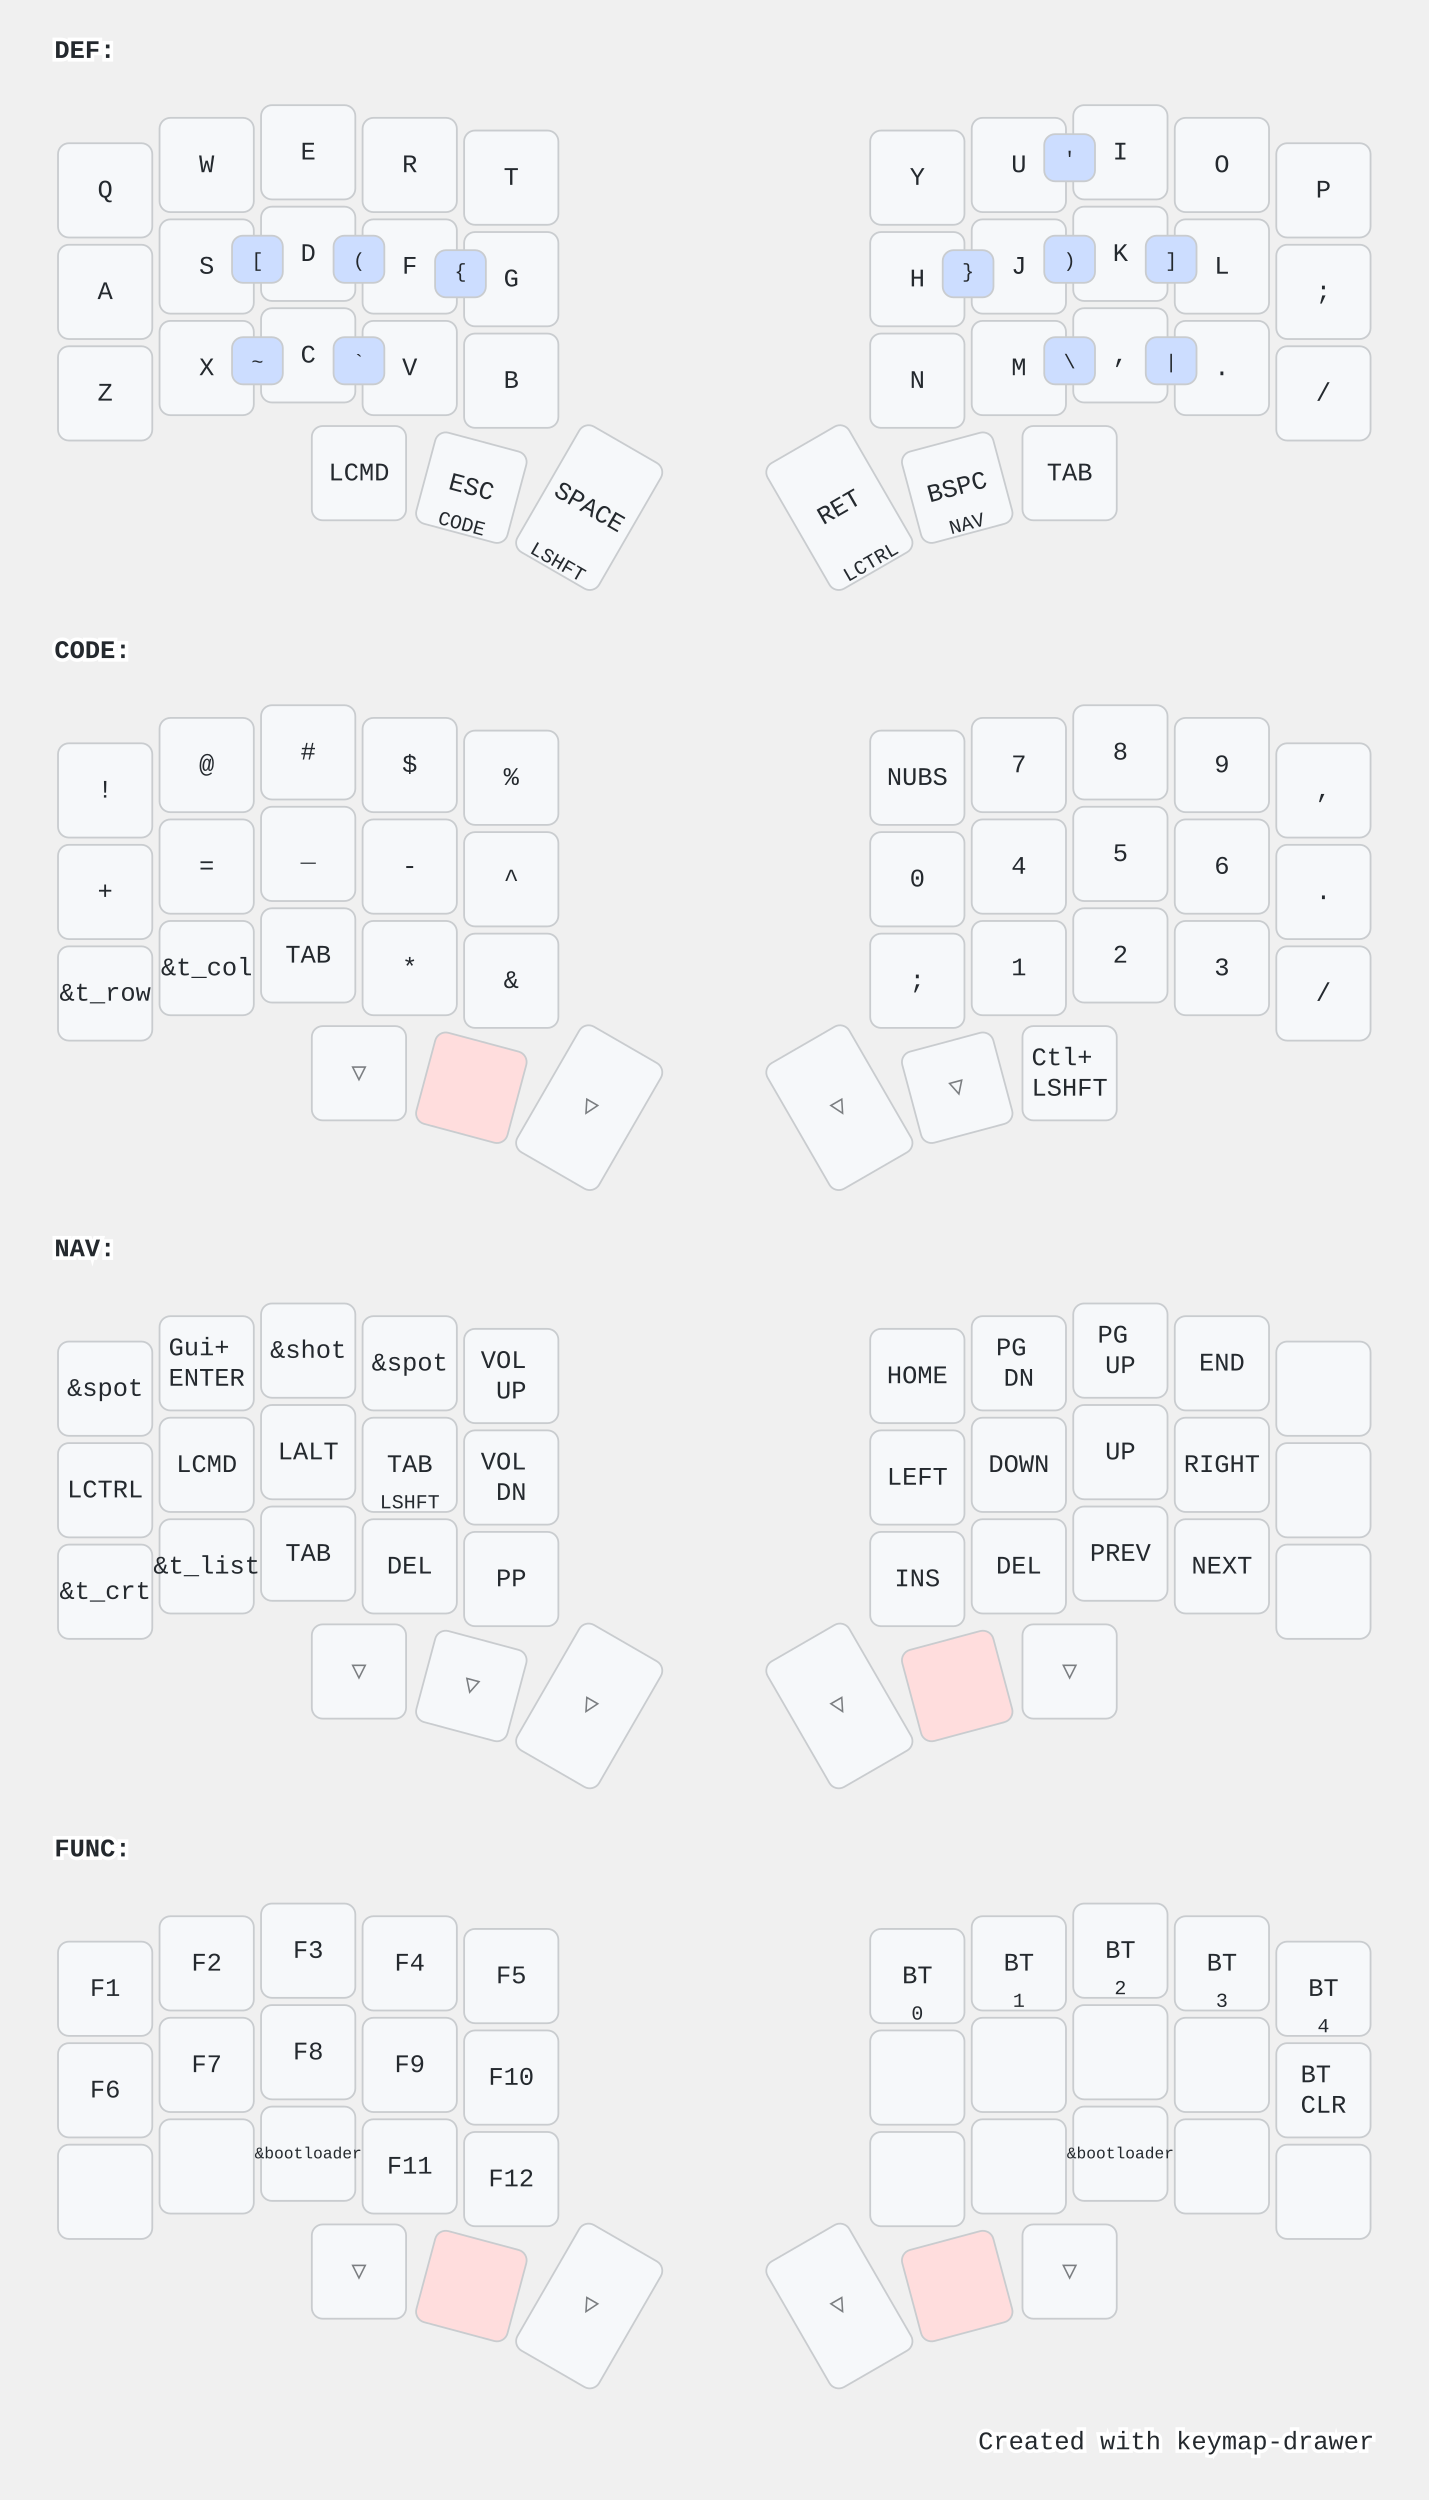
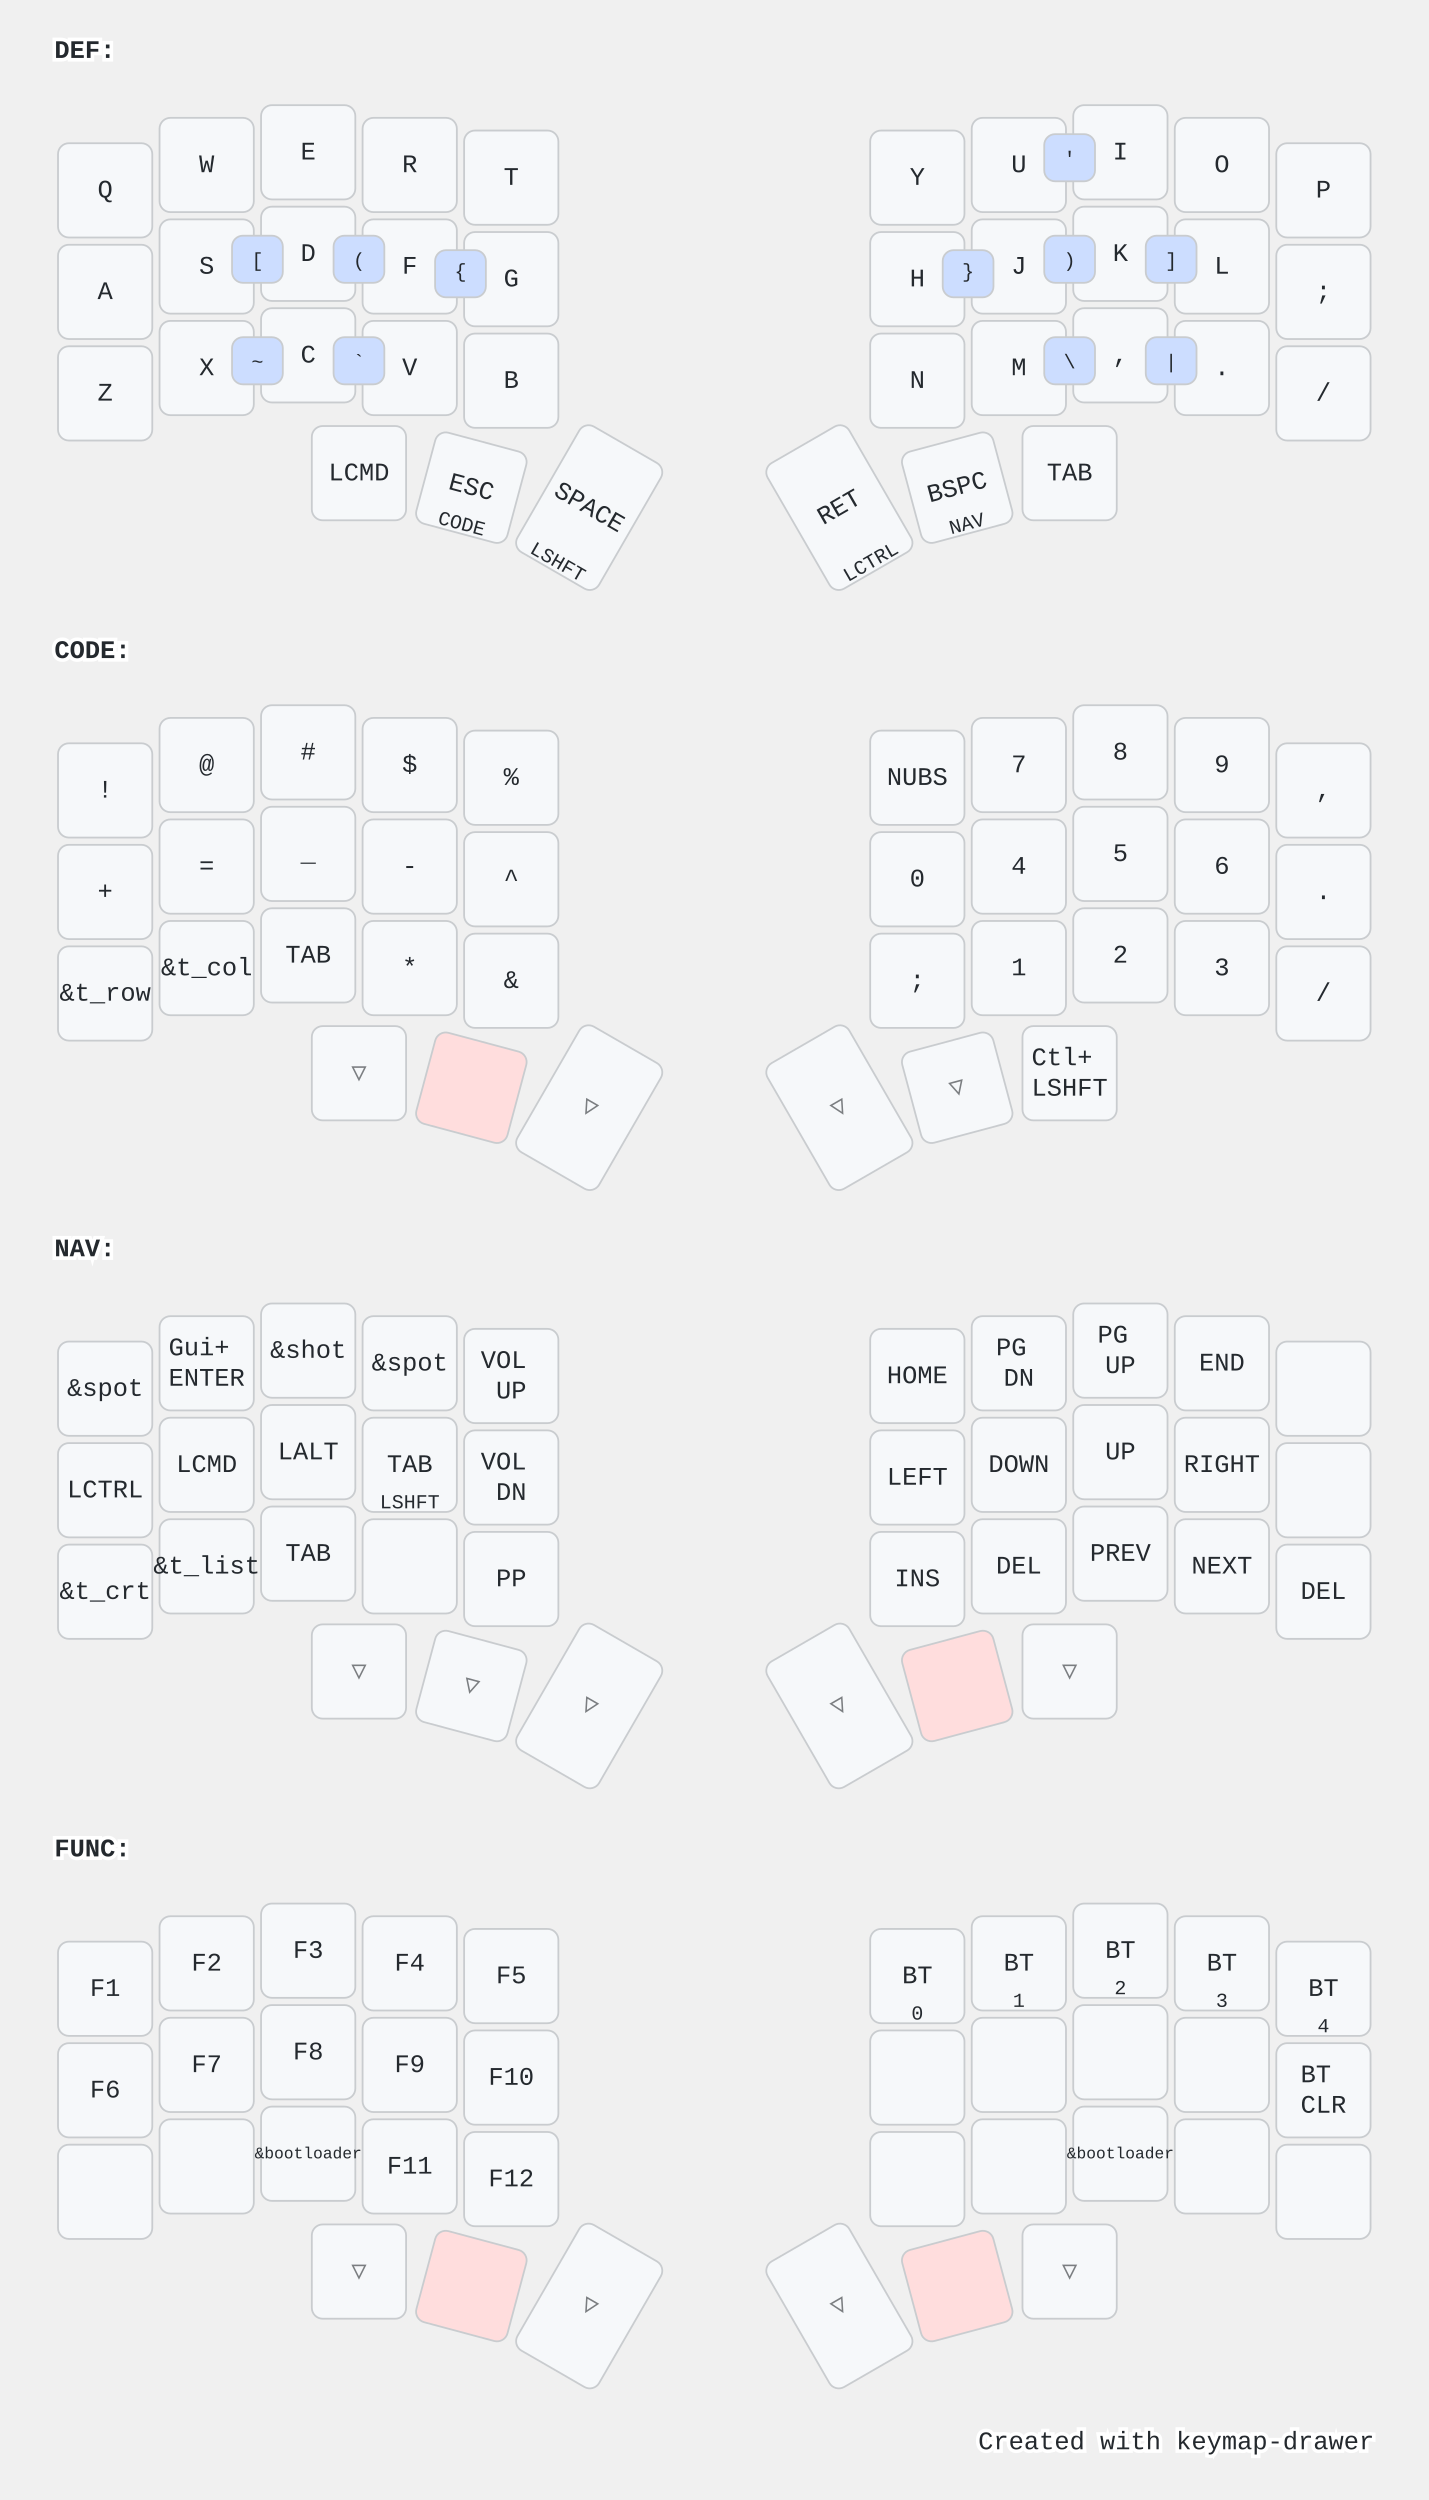
<svg xmlns="http://www.w3.org/2000/svg" width="788" height="1379" viewBox="0 0 788 1379" class="keymap">
  <style>/* inherit to force styles through use tags */
svg path {
    fill: inherit;
}

/* font and background color specifications */
svg.keymap {
    font-family: SFMono-Regular,Consolas,Liberation Mono,Menlo,monospace;
    font-size: 14px;
    font-kerning: normal;
    text-rendering: optimizeLegibility;
    fill: #24292e;
}

/* default key styling */
rect.key {
    fill: #f6f8fa;
}

rect.key, rect.combo {
    stroke: #c9cccf;
    stroke-width: 1;
}

/* default key side styling, only used is draw_key_sides is set */
rect.side {
    filter: brightness(90%);
}

/* color accent for combo boxes */
rect.combo, rect.combo-separate {
    fill: #cdf;
}

/* color accent for held keys */
rect.held, rect.combo.held {
    fill: #fdd;
}

/* color accent for ghost (optional) keys */
rect.ghost, rect.combo.ghost {
    stroke-dasharray: 4, 4;
    stroke-width: 2;
}

text {
    text-anchor: middle;
    dominant-baseline: middle;
}

/* styling for layer labels */
text.label {
    font-weight: bold;
    text-anchor: start;
    stroke: white;
    stroke-width: 4;
    paint-order: stroke;
}

/* styling for optional footer */
text.footer {
    text-anchor: end;
    dominant-baseline: auto;
    stroke: white;
    stroke-width: 4;
    paint-order: stroke;
}

/* styling for combo tap, and key hold/shifted label text */
text.combo, text.hold, text.shifted {
    font-size: 11px;
}

text.hold {
    text-anchor: middle;
    dominant-baseline: auto;
}

text.shifted {
    text-anchor: middle;
    dominant-baseline: hanging;
}

/* styling for hold/shifted label text in combo box */
text.combo.hold, text.combo.shifted {
    font-size: 8px;
}

/* lighter symbol for transparent keys */
text.trans {
    fill: #7b7e81;
}

/* styling for combo dendrons */
path.combo {
    stroke-width: 1;
    stroke: gray;
    fill: none;
}

/* Start Tabler Icons Cleanup */
/* cannot use height/width with glyphs */
.icon-tabler &gt; path {
    fill: inherit;
    stroke: inherit;
    stroke-width: 2;
}
/* hide tabler's default box */
.icon-tabler &gt; path[stroke="none"][fill="none"] {
    visibility: hidden;
}
/* End Tabler Icons Cleanup */

@media (prefers-color-scheme: dark) {
svg.keymap { fill: #d1d6db; }
rect.key { fill: #3f4750; }
rect.key, rect.combo { stroke: #60666c; }
rect.combo, rect.combo-separate { fill: #1f3d7a; }
rect.held, rect.combo.held { fill: #854747; }
text.label, text.footer { stroke: black; }
text.trans { fill: #7e8184; }
path.combo { stroke: #7f7f7f; }

}</style>
  <g transform="translate(30, 0)" class="layer-DEF">
    <text x="0" y="28" class="label">DEF:</text>
    <g transform="translate(0, 56)">
      <g transform="translate(28, 49)" class="key keypos-0">
        <rect rx="6" ry="6" x="-26" y="-26" width="52" height="52" class="key" />
        <text x="0" y="0" class="key tap">Q</text>
      </g>
      <g transform="translate(84, 35)" class="key keypos-1">
        <rect rx="6" ry="6" x="-26" y="-26" width="52" height="52" class="key" />
        <text x="0" y="0" class="key tap">W</text>
      </g>
      <g transform="translate(140, 28)" class="key keypos-2">
        <rect rx="6" ry="6" x="-26" y="-26" width="52" height="52" class="key" />
        <text x="0" y="0" class="key tap">E</text>
      </g>
      <g transform="translate(196, 35)" class="key keypos-3">
        <rect rx="6" ry="6" x="-26" y="-26" width="52" height="52" class="key" />
        <text x="0" y="0" class="key tap">R</text>
      </g>
      <g transform="translate(252, 42)" class="key keypos-4">
        <rect rx="6" ry="6" x="-26" y="-26" width="52" height="52" class="key" />
        <text x="0" y="0" class="key tap">T</text>
      </g>
      <g transform="translate(476, 42)" class="key keypos-5">
        <rect rx="6" ry="6" x="-26" y="-26" width="52" height="52" class="key" />
        <text x="0" y="0" class="key tap">Y</text>
      </g>
      <g transform="translate(532, 35)" class="key keypos-6">
        <rect rx="6" ry="6" x="-26" y="-26" width="52" height="52" class="key" />
        <text x="0" y="0" class="key tap">U</text>
      </g>
      <g transform="translate(588, 28)" class="key keypos-7">
        <rect rx="6" ry="6" x="-26" y="-26" width="52" height="52" class="key" />
        <text x="0" y="0" class="key tap">I</text>
      </g>
      <g transform="translate(644, 35)" class="key keypos-8">
        <rect rx="6" ry="6" x="-26" y="-26" width="52" height="52" class="key" />
        <text x="0" y="0" class="key tap">O</text>
      </g>
      <g transform="translate(700, 49)" class="key keypos-9">
        <rect rx="6" ry="6" x="-26" y="-26" width="52" height="52" class="key" />
        <text x="0" y="0" class="key tap">P</text>
      </g>
      <g transform="translate(28, 105)" class="key keypos-10">
        <rect rx="6" ry="6" x="-26" y="-26" width="52" height="52" class="key" />
        <text x="0" y="0" class="key tap">A</text>
      </g>
      <g transform="translate(84, 91)" class="key keypos-11">
        <rect rx="6" ry="6" x="-26" y="-26" width="52" height="52" class="key" />
        <text x="0" y="0" class="key tap">S</text>
      </g>
      <g transform="translate(140, 84)" class="key keypos-12">
        <rect rx="6" ry="6" x="-26" y="-26" width="52" height="52" class="key" />
        <text x="0" y="0" class="key tap">D</text>
      </g>
      <g transform="translate(196, 91)" class="key keypos-13">
        <rect rx="6" ry="6" x="-26" y="-26" width="52" height="52" class="key" />
        <text x="0" y="0" class="key tap">F</text>
      </g>
      <g transform="translate(252, 98)" class="key keypos-14">
        <rect rx="6" ry="6" x="-26" y="-26" width="52" height="52" class="key" />
        <text x="0" y="0" class="key tap">G</text>
      </g>
      <g transform="translate(476, 98)" class="key keypos-15">
        <rect rx="6" ry="6" x="-26" y="-26" width="52" height="52" class="key" />
        <text x="0" y="0" class="key tap">H</text>
      </g>
      <g transform="translate(532, 91)" class="key keypos-16">
        <rect rx="6" ry="6" x="-26" y="-26" width="52" height="52" class="key" />
        <text x="0" y="0" class="key tap">J</text>
      </g>
      <g transform="translate(588, 84)" class="key keypos-17">
        <rect rx="6" ry="6" x="-26" y="-26" width="52" height="52" class="key" />
        <text x="0" y="0" class="key tap">K</text>
      </g>
      <g transform="translate(644, 91)" class="key keypos-18">
        <rect rx="6" ry="6" x="-26" y="-26" width="52" height="52" class="key" />
        <text x="0" y="0" class="key tap">L</text>
      </g>
      <g transform="translate(700, 105)" class="key keypos-19">
        <rect rx="6" ry="6" x="-26" y="-26" width="52" height="52" class="key" />
        <text x="0" y="0" class="key tap">;</text>
      </g>
      <g transform="translate(28, 161)" class="key keypos-20">
        <rect rx="6" ry="6" x="-26" y="-26" width="52" height="52" class="key" />
        <text x="0" y="0" class="key tap">Z</text>
      </g>
      <g transform="translate(84, 147)" class="key keypos-21">
        <rect rx="6" ry="6" x="-26" y="-26" width="52" height="52" class="key" />
        <text x="0" y="0" class="key tap">X</text>
      </g>
      <g transform="translate(140, 140)" class="key keypos-22">
        <rect rx="6" ry="6" x="-26" y="-26" width="52" height="52" class="key" />
        <text x="0" y="0" class="key tap">C</text>
      </g>
      <g transform="translate(196, 147)" class="key keypos-23">
        <rect rx="6" ry="6" x="-26" y="-26" width="52" height="52" class="key" />
        <text x="0" y="0" class="key tap">V</text>
      </g>
      <g transform="translate(252, 154)" class="key keypos-24">
        <rect rx="6" ry="6" x="-26" y="-26" width="52" height="52" class="key" />
        <text x="0" y="0" class="key tap">B</text>
      </g>
      <g transform="translate(476, 154)" class="key keypos-25">
        <rect rx="6" ry="6" x="-26" y="-26" width="52" height="52" class="key" />
        <text x="0" y="0" class="key tap">N</text>
      </g>
      <g transform="translate(532, 147)" class="key keypos-26">
        <rect rx="6" ry="6" x="-26" y="-26" width="52" height="52" class="key" />
        <text x="0" y="0" class="key tap">M</text>
      </g>
      <g transform="translate(588, 140)" class="key keypos-27">
        <rect rx="6" ry="6" x="-26" y="-26" width="52" height="52" class="key" />
        <text x="0" y="0" class="key tap">,</text>
      </g>
      <g transform="translate(644, 147)" class="key keypos-28">
        <rect rx="6" ry="6" x="-26" y="-26" width="52" height="52" class="key" />
        <text x="0" y="0" class="key tap">.</text>
      </g>
      <g transform="translate(700, 161)" class="key keypos-29">
        <rect rx="6" ry="6" x="-26" y="-26" width="52" height="52" class="key" />
        <text x="0" y="0" class="key tap">/</text>
      </g>
      <g transform="translate(168, 205)" class="key keypos-30">
        <rect rx="6" ry="6" x="-26" y="-26" width="52" height="52" class="key" />
        <text x="0" y="0" class="key tap">LCMD</text>
      </g>
      <g transform="translate(230, 213) rotate(15.0)" class="key keypos-31">
        <rect rx="6" ry="6" x="-26" y="-26" width="52" height="52" class="key" />
        <text x="0" y="0" class="key tap">ESC</text>
        <text x="0" y="24" class="key hold">CODE</text>
      </g>
      <g transform="translate(295, 224) rotate(30.0)" class="key keypos-32">
        <rect rx="6" ry="6" x="-26" y="-40" width="52" height="80" class="key" />
        <text x="0" y="0" class="key tap">SPACE</text>
        <text x="0" y="38" class="key hold">LSHFT</text>
      </g>
      <g transform="translate(433, 224) rotate(-30.0)" class="key keypos-33">
        <rect rx="6" ry="6" x="-26" y="-40" width="52" height="80" class="key" />
        <text x="0" y="0" class="key tap">RET</text>
        <text x="0" y="38" class="key hold">LCTRL</text>
      </g>
      <g transform="translate(498, 213) rotate(-15.0)" class="key keypos-34">
        <rect rx="6" ry="6" x="-26" y="-26" width="52" height="52" class="key" />
        <text x="0" y="0" class="key tap">BSPC</text>
        <text x="0" y="24" class="key hold">NAV</text>
      </g>
      <g transform="translate(560, 205)" class="key keypos-35">
        <rect rx="6" ry="6" x="-26" y="-26" width="52" height="52" class="key" />
        <text x="0" y="0" class="key tap">TAB</text>
      </g>
      <g class="combo combopos-0">
        <rect rx="6" ry="6" x="98" y="74" width="28" height="26" class="combo" />
        <text x="112" y="88" class="combo tap">[</text>
      </g>
      <g class="combo combopos-1">
        <rect rx="6" ry="6" x="602" y="74" width="28" height="26" class="combo" />
        <text x="616" y="88" class="combo tap">]</text>
      </g>
      <g class="combo combopos-2">
        <rect rx="6" ry="6" x="154" y="74" width="28" height="26" class="combo" />
        <text x="168" y="88" class="combo tap">(</text>
      </g>
      <g class="combo combopos-3">
        <rect rx="6" ry="6" x="546" y="74" width="28" height="26" class="combo" />
        <text x="560" y="88" class="combo tap">)</text>
      </g>
      <g class="combo combopos-4">
        <rect rx="6" ry="6" x="210" y="82" width="28" height="26" class="combo" />
        <text x="224" y="94" class="combo tap">{</text>
      </g>
      <g class="combo combopos-5">
        <rect rx="6" ry="6" x="490" y="82" width="28" height="26" class="combo" />
        <text x="504" y="94" class="combo tap">}</text>
      </g>
      <g class="combo combopos-6">
        <rect rx="6" ry="6" x="98" y="130" width="28" height="26" class="combo" />
        <text x="112" y="144" class="combo tap">~</text>
      </g>
      <g class="combo combopos-7">
        <rect rx="6" ry="6" x="154" y="130" width="28" height="26" class="combo" />
        <text x="168" y="144" class="combo tap">`</text>
      </g>
      <g class="combo combopos-8">
        <rect rx="6" ry="6" x="546" y="18" width="28" height="26" class="combo" />
        <text x="560" y="32" class="combo tap">'</text>
      </g>
      <g class="combo combopos-9">
        <rect rx="6" ry="6" x="546" y="130" width="28" height="26" class="combo" />
        <text x="560" y="144" class="combo tap">\</text>
      </g>
      <g class="combo combopos-10">
        <rect rx="6" ry="6" x="602" y="130" width="28" height="26" class="combo" />
        <text x="616" y="144" class="combo tap">|</text>
      </g>
    </g>
  </g>
  <g transform="translate(30, 331)" class="layer-CODE">
    <text x="0" y="28" class="label">CODE:</text>
    <g transform="translate(0, 56)">
      <g transform="translate(28, 49)" class="key keypos-0">
        <rect rx="6" ry="6" x="-26" y="-26" width="52" height="52" class="key" />
        <text x="0" y="0" class="key tap">!</text>
      </g>
      <g transform="translate(84, 35)" class="key keypos-1">
        <rect rx="6" ry="6" x="-26" y="-26" width="52" height="52" class="key" />
        <text x="0" y="0" class="key tap">@</text>
      </g>
      <g transform="translate(140, 28)" class="key keypos-2">
        <rect rx="6" ry="6" x="-26" y="-26" width="52" height="52" class="key" />
        <text x="0" y="0" class="key tap">#</text>
      </g>
      <g transform="translate(196, 35)" class="key keypos-3">
        <rect rx="6" ry="6" x="-26" y="-26" width="52" height="52" class="key" />
        <text x="0" y="0" class="key tap">$</text>
      </g>
      <g transform="translate(252, 42)" class="key keypos-4">
        <rect rx="6" ry="6" x="-26" y="-26" width="52" height="52" class="key" />
        <text x="0" y="0" class="key tap">%</text>
      </g>
      <g transform="translate(476, 42)" class="key keypos-5">
        <rect rx="6" ry="6" x="-26" y="-26" width="52" height="52" class="key" />
        <text x="0" y="0" class="key tap">NUBS</text>
      </g>
      <g transform="translate(532, 35)" class="key keypos-6">
        <rect rx="6" ry="6" x="-26" y="-26" width="52" height="52" class="key" />
        <text x="0" y="0" class="key tap">7</text>
      </g>
      <g transform="translate(588, 28)" class="key keypos-7">
        <rect rx="6" ry="6" x="-26" y="-26" width="52" height="52" class="key" />
        <text x="0" y="0" class="key tap">8</text>
      </g>
      <g transform="translate(644, 35)" class="key keypos-8">
        <rect rx="6" ry="6" x="-26" y="-26" width="52" height="52" class="key" />
        <text x="0" y="0" class="key tap">9</text>
      </g>
      <g transform="translate(700, 49)" class="key keypos-9">
        <rect rx="6" ry="6" x="-26" y="-26" width="52" height="52" class="key" />
        <text x="0" y="0" class="key tap">,</text>
      </g>
      <g transform="translate(28, 105)" class="key keypos-10">
        <rect rx="6" ry="6" x="-26" y="-26" width="52" height="52" class="key" />
        <text x="0" y="0" class="key tap">+</text>
      </g>
      <g transform="translate(84, 91)" class="key keypos-11">
        <rect rx="6" ry="6" x="-26" y="-26" width="52" height="52" class="key" />
        <text x="0" y="0" class="key tap">=</text>
      </g>
      <g transform="translate(140, 84)" class="key keypos-12">
        <rect rx="6" ry="6" x="-26" y="-26" width="52" height="52" class="key" />
        <text x="0" y="0" class="key tap">_</text>
      </g>
      <g transform="translate(196, 91)" class="key keypos-13">
        <rect rx="6" ry="6" x="-26" y="-26" width="52" height="52" class="key" />
        <text x="0" y="0" class="key tap">-</text>
      </g>
      <g transform="translate(252, 98)" class="key keypos-14">
        <rect rx="6" ry="6" x="-26" y="-26" width="52" height="52" class="key" />
        <text x="0" y="0" class="key tap">^</text>
      </g>
      <g transform="translate(476, 98)" class="key keypos-15">
        <rect rx="6" ry="6" x="-26" y="-26" width="52" height="52" class="key" />
        <text x="0" y="0" class="key tap">0</text>
      </g>
      <g transform="translate(532, 91)" class="key keypos-16">
        <rect rx="6" ry="6" x="-26" y="-26" width="52" height="52" class="key" />
        <text x="0" y="0" class="key tap">4</text>
      </g>
      <g transform="translate(588, 84)" class="key keypos-17">
        <rect rx="6" ry="6" x="-26" y="-26" width="52" height="52" class="key" />
        <text x="0" y="0" class="key tap">5</text>
      </g>
      <g transform="translate(644, 91)" class="key keypos-18">
        <rect rx="6" ry="6" x="-26" y="-26" width="52" height="52" class="key" />
        <text x="0" y="0" class="key tap">6</text>
      </g>
      <g transform="translate(700, 105)" class="key keypos-19">
        <rect rx="6" ry="6" x="-26" y="-26" width="52" height="52" class="key" />
        <text x="0" y="0" class="key tap">.</text>
      </g>
      <g transform="translate(28, 161)" class="key keypos-20">
        <rect rx="6" ry="6" x="-26" y="-26" width="52" height="52" class="key" />
        <text x="0" y="0" class="key tap">&amp;t_row</text>
      </g>
      <g transform="translate(84, 147)" class="key keypos-21">
        <rect rx="6" ry="6" x="-26" y="-26" width="52" height="52" class="key" />
        <text x="0" y="0" class="key tap">&amp;t_col</text>
      </g>
      <g transform="translate(140, 140)" class="key keypos-22">
        <rect rx="6" ry="6" x="-26" y="-26" width="52" height="52" class="key" />
        <text x="0" y="0" class="key tap">TAB</text>
      </g>
      <g transform="translate(196, 147)" class="key keypos-23">
        <rect rx="6" ry="6" x="-26" y="-26" width="52" height="52" class="key" />
        <text x="0" y="0" class="key tap">*</text>
      </g>
      <g transform="translate(252, 154)" class="key keypos-24">
        <rect rx="6" ry="6" x="-26" y="-26" width="52" height="52" class="key" />
        <text x="0" y="0" class="key tap">&amp;</text>
      </g>
      <g transform="translate(476, 154)" class="key keypos-25">
        <rect rx="6" ry="6" x="-26" y="-26" width="52" height="52" class="key" />
        <text x="0" y="0" class="key tap">;</text>
      </g>
      <g transform="translate(532, 147)" class="key keypos-26">
        <rect rx="6" ry="6" x="-26" y="-26" width="52" height="52" class="key" />
        <text x="0" y="0" class="key tap">1</text>
      </g>
      <g transform="translate(588, 140)" class="key keypos-27">
        <rect rx="6" ry="6" x="-26" y="-26" width="52" height="52" class="key" />
        <text x="0" y="0" class="key tap">2</text>
      </g>
      <g transform="translate(644, 147)" class="key keypos-28">
        <rect rx="6" ry="6" x="-26" y="-26" width="52" height="52" class="key" />
        <text x="0" y="0" class="key tap">3</text>
      </g>
      <g transform="translate(700, 161)" class="key keypos-29">
        <rect rx="6" ry="6" x="-26" y="-26" width="52" height="52" class="key" />
        <text x="0" y="0" class="key tap">/</text>
      </g>
      <g transform="translate(168, 205)" class="key trans keypos-30">
        <rect rx="6" ry="6" x="-26" y="-26" width="52" height="52" class="key trans" />
        <text x="0" y="0" class="key trans tap">▽</text>
      </g>
      <g transform="translate(230, 213) rotate(15.0)" class="key held keypos-31">
        <rect rx="6" ry="6" x="-26" y="-26" width="52" height="52" class="key held" />
      </g>
      <g transform="translate(295, 224) rotate(30.0)" class="key trans keypos-32">
        <rect rx="6" ry="6" x="-26" y="-40" width="52" height="80" class="key trans" />
        <text x="0" y="0" class="key trans tap">▽</text>
      </g>
      <g transform="translate(433, 224) rotate(-30.0)" class="key trans keypos-33">
        <rect rx="6" ry="6" x="-26" y="-40" width="52" height="80" class="key trans" />
        <text x="0" y="0" class="key trans tap">▽</text>
      </g>
      <g transform="translate(498, 213) rotate(-15.0)" class="key trans keypos-34">
        <rect rx="6" ry="6" x="-26" y="-26" width="52" height="52" class="key trans" />
        <text x="0" y="0" class="key trans tap">▽</text>
      </g>
      <g transform="translate(560, 205)" class="key keypos-35">
        <rect rx="6" ry="6" x="-26" y="-26" width="52" height="52" class="key" />
        <text x="0" y="0" class="key tap">
          <tspan x="0" dy="-0.6em">Ctl+</tspan>
          <tspan x="0" dy="1.2em">LSHFT</tspan>
        </text>
      </g>
    </g>
  </g>
  <g transform="translate(30, 661)" class="layer-NAV">
    <text x="0" y="28" class="label">NAV:</text>
    <g transform="translate(0, 56)">
      <g transform="translate(28, 49)" class="key keypos-0">
        <rect rx="6" ry="6" x="-26" y="-26" width="52" height="52" class="key" />
        <text x="0" y="0" class="key tap">&amp;spot</text>
      </g>
      <g transform="translate(84, 35)" class="key keypos-1">
        <rect rx="6" ry="6" x="-26" y="-26" width="52" height="52" class="key" />
        <text x="0" y="0" class="key tap">
          <tspan x="0" dy="-0.6em">Gui+</tspan>
          <tspan x="0" dy="1.2em">ENTER</tspan>
        </text>
      </g>
      <g transform="translate(140, 28)" class="key keypos-2">
        <rect rx="6" ry="6" x="-26" y="-26" width="52" height="52" class="key" />
        <text x="0" y="0" class="key tap">&amp;shot</text>
      </g>
      <g transform="translate(196, 35)" class="key keypos-3">
        <rect rx="6" ry="6" x="-26" y="-26" width="52" height="52" class="key" />
        <text x="0" y="0" class="key tap">&amp;spot</text>
      </g>
      <g transform="translate(252, 42)" class="key keypos-4">
        <rect rx="6" ry="6" x="-26" y="-26" width="52" height="52" class="key" />
        <text x="0" y="0" class="key tap">
          <tspan x="0" dy="-0.6em">VOL</tspan>
          <tspan x="0" dy="1.2em">UP</tspan>
        </text>
      </g>
      <g transform="translate(476, 42)" class="key keypos-5">
        <rect rx="6" ry="6" x="-26" y="-26" width="52" height="52" class="key" />
        <text x="0" y="0" class="key tap">HOME</text>
      </g>
      <g transform="translate(532, 35)" class="key keypos-6">
        <rect rx="6" ry="6" x="-26" y="-26" width="52" height="52" class="key" />
        <text x="0" y="0" class="key tap">
          <tspan x="0" dy="-0.6em">PG</tspan>
          <tspan x="0" dy="1.2em">DN</tspan>
        </text>
      </g>
      <g transform="translate(588, 28)" class="key keypos-7">
        <rect rx="6" ry="6" x="-26" y="-26" width="52" height="52" class="key" />
        <text x="0" y="0" class="key tap">
          <tspan x="0" dy="-0.6em">PG</tspan>
          <tspan x="0" dy="1.2em">UP</tspan>
        </text>
      </g>
      <g transform="translate(644, 35)" class="key keypos-8">
        <rect rx="6" ry="6" x="-26" y="-26" width="52" height="52" class="key" />
        <text x="0" y="0" class="key tap">END</text>
      </g>
      <g transform="translate(700, 49)" class="key keypos-9">
        <rect rx="6" ry="6" x="-26" y="-26" width="52" height="52" class="key" />
      </g>
      <g transform="translate(28, 105)" class="key keypos-10">
        <rect rx="6" ry="6" x="-26" y="-26" width="52" height="52" class="key" />
        <text x="0" y="0" class="key tap">LCTRL</text>
      </g>
      <g transform="translate(84, 91)" class="key keypos-11">
        <rect rx="6" ry="6" x="-26" y="-26" width="52" height="52" class="key" />
        <text x="0" y="0" class="key tap">LCMD</text>
      </g>
      <g transform="translate(140, 84)" class="key keypos-12">
        <rect rx="6" ry="6" x="-26" y="-26" width="52" height="52" class="key" />
        <text x="0" y="0" class="key tap">LALT</text>
      </g>
      <g transform="translate(196, 91)" class="key keypos-13">
        <rect rx="6" ry="6" x="-26" y="-26" width="52" height="52" class="key" />
        <text x="0" y="0" class="key tap">TAB</text>
        <text x="0" y="24" class="key hold">LSHFT</text>
      </g>
      <g transform="translate(252, 98)" class="key keypos-14">
        <rect rx="6" ry="6" x="-26" y="-26" width="52" height="52" class="key" />
        <text x="0" y="0" class="key tap">
          <tspan x="0" dy="-0.6em">VOL</tspan>
          <tspan x="0" dy="1.2em">DN</tspan>
        </text>
      </g>
      <g transform="translate(476, 98)" class="key keypos-15">
        <rect rx="6" ry="6" x="-26" y="-26" width="52" height="52" class="key" />
        <text x="0" y="0" class="key tap">LEFT</text>
      </g>
      <g transform="translate(532, 91)" class="key keypos-16">
        <rect rx="6" ry="6" x="-26" y="-26" width="52" height="52" class="key" />
        <text x="0" y="0" class="key tap">DOWN</text>
      </g>
      <g transform="translate(588, 84)" class="key keypos-17">
        <rect rx="6" ry="6" x="-26" y="-26" width="52" height="52" class="key" />
        <text x="0" y="0" class="key tap">UP</text>
      </g>
      <g transform="translate(644, 91)" class="key keypos-18">
        <rect rx="6" ry="6" x="-26" y="-26" width="52" height="52" class="key" />
        <text x="0" y="0" class="key tap">RIGHT</text>
      </g>
      <g transform="translate(700, 105)" class="key keypos-19">
        <rect rx="6" ry="6" x="-26" y="-26" width="52" height="52" class="key" />
      </g>
      <g transform="translate(28, 161)" class="key keypos-20">
        <rect rx="6" ry="6" x="-26" y="-26" width="52" height="52" class="key" />
        <text x="0" y="0" class="key tap">&amp;t_crt</text>
      </g>
      <g transform="translate(84, 147)" class="key keypos-21">
        <rect rx="6" ry="6" x="-26" y="-26" width="52" height="52" class="key" />
        <text x="0" y="0" class="key tap">&amp;t_list</text>
      </g>
      <g transform="translate(140, 140)" class="key keypos-22">
        <rect rx="6" ry="6" x="-26" y="-26" width="52" height="52" class="key" />
        <text x="0" y="0" class="key tap">TAB</text>
      </g>
      <g transform="translate(196, 147)" class="key keypos-23">
        <rect rx="6" ry="6" x="-26" y="-26" width="52" height="52" class="key" />
+       </g>
+       <g transform="translate(252, 154)" class="key keypos-24">
+         <rect rx="6" ry="6" x="-26" y="-26" width="52" height="52" class="key" />
+         <text x="0" y="0" class="key tap">PP</text>
+       </g>
+       <g transform="translate(476, 154)" class="key keypos-25">
+         <rect rx="6" ry="6" x="-26" y="-26" width="52" height="52" class="key" />
+         <text x="0" y="0" class="key tap">INS</text>
+       </g>
+       <g transform="translate(532, 147)" class="key keypos-26">
+         <rect rx="6" ry="6" x="-26" y="-26" width="52" height="52" class="key" />
        <text x="0" y="0" class="key tap">DEL</text>
      </g>
-       <g transform="translate(252, 154)" class="key keypos-24">
-         <rect rx="6" ry="6" x="-26" y="-26" width="52" height="52" class="key" />
-         <text x="0" y="0" class="key tap">PP</text>
-       </g>
-       <g transform="translate(476, 154)" class="key keypos-25">
-         <rect rx="6" ry="6" x="-26" y="-26" width="52" height="52" class="key" />
-         <text x="0" y="0" class="key tap">INS</text>
-       </g>
-       <g transform="translate(532, 147)" class="key keypos-26">
+       <g transform="translate(588, 140)" class="key keypos-27">
+         <rect rx="6" ry="6" x="-26" y="-26" width="52" height="52" class="key" />
+         <text x="0" y="0" class="key tap">PREV</text>
+       </g>
+       <g transform="translate(644, 147)" class="key keypos-28">
+         <rect rx="6" ry="6" x="-26" y="-26" width="52" height="52" class="key" />
+         <text x="0" y="0" class="key tap">NEXT</text>
+       </g>
+       <g transform="translate(700, 161)" class="key keypos-29">
        <rect rx="6" ry="6" x="-26" y="-26" width="52" height="52" class="key" />
        <text x="0" y="0" class="key tap">DEL</text>
-       </g>
-       <g transform="translate(588, 140)" class="key keypos-27">
-         <rect rx="6" ry="6" x="-26" y="-26" width="52" height="52" class="key" />
-         <text x="0" y="0" class="key tap">PREV</text>
-       </g>
-       <g transform="translate(644, 147)" class="key keypos-28">
-         <rect rx="6" ry="6" x="-26" y="-26" width="52" height="52" class="key" />
-         <text x="0" y="0" class="key tap">NEXT</text>
-       </g>
-       <g transform="translate(700, 161)" class="key keypos-29">
-         <rect rx="6" ry="6" x="-26" y="-26" width="52" height="52" class="key" />
      </g>
      <g transform="translate(168, 205)" class="key trans keypos-30">
        <rect rx="6" ry="6" x="-26" y="-26" width="52" height="52" class="key trans" />
        <text x="0" y="0" class="key trans tap">▽</text>
      </g>
      <g transform="translate(230, 213) rotate(15.0)" class="key trans keypos-31">
        <rect rx="6" ry="6" x="-26" y="-26" width="52" height="52" class="key trans" />
        <text x="0" y="0" class="key trans tap">▽</text>
      </g>
      <g transform="translate(295, 224) rotate(30.0)" class="key trans keypos-32">
        <rect rx="6" ry="6" x="-26" y="-40" width="52" height="80" class="key trans" />
        <text x="0" y="0" class="key trans tap">▽</text>
      </g>
      <g transform="translate(433, 224) rotate(-30.0)" class="key trans keypos-33">
        <rect rx="6" ry="6" x="-26" y="-40" width="52" height="80" class="key trans" />
        <text x="0" y="0" class="key trans tap">▽</text>
      </g>
      <g transform="translate(498, 213) rotate(-15.0)" class="key held keypos-34">
        <rect rx="6" ry="6" x="-26" y="-26" width="52" height="52" class="key held" />
      </g>
      <g transform="translate(560, 205)" class="key trans keypos-35">
        <rect rx="6" ry="6" x="-26" y="-26" width="52" height="52" class="key trans" />
        <text x="0" y="0" class="key trans tap">▽</text>
      </g>
    </g>
  </g>
  <g transform="translate(30, 992)" class="layer-FUNC">
    <text x="0" y="28" class="label">FUNC:</text>
    <g transform="translate(0, 56)">
      <g transform="translate(28, 49)" class="key keypos-0">
        <rect rx="6" ry="6" x="-26" y="-26" width="52" height="52" class="key" />
        <text x="0" y="0" class="key tap">F1</text>
      </g>
      <g transform="translate(84, 35)" class="key keypos-1">
        <rect rx="6" ry="6" x="-26" y="-26" width="52" height="52" class="key" />
        <text x="0" y="0" class="key tap">F2</text>
      </g>
      <g transform="translate(140, 28)" class="key keypos-2">
        <rect rx="6" ry="6" x="-26" y="-26" width="52" height="52" class="key" />
        <text x="0" y="0" class="key tap">F3</text>
      </g>
      <g transform="translate(196, 35)" class="key keypos-3">
        <rect rx="6" ry="6" x="-26" y="-26" width="52" height="52" class="key" />
        <text x="0" y="0" class="key tap">F4</text>
      </g>
      <g transform="translate(252, 42)" class="key keypos-4">
        <rect rx="6" ry="6" x="-26" y="-26" width="52" height="52" class="key" />
        <text x="0" y="0" class="key tap">F5</text>
      </g>
      <g transform="translate(476, 42)" class="key keypos-5">
        <rect rx="6" ry="6" x="-26" y="-26" width="52" height="52" class="key" />
        <text x="0" y="0" class="key tap">BT</text>
        <text x="0" y="24" class="key hold">0</text>
      </g>
      <g transform="translate(532, 35)" class="key keypos-6">
        <rect rx="6" ry="6" x="-26" y="-26" width="52" height="52" class="key" />
        <text x="0" y="0" class="key tap">BT</text>
        <text x="0" y="24" class="key hold">1</text>
      </g>
      <g transform="translate(588, 28)" class="key keypos-7">
        <rect rx="6" ry="6" x="-26" y="-26" width="52" height="52" class="key" />
        <text x="0" y="0" class="key tap">BT</text>
        <text x="0" y="24" class="key hold">2</text>
      </g>
      <g transform="translate(644, 35)" class="key keypos-8">
        <rect rx="6" ry="6" x="-26" y="-26" width="52" height="52" class="key" />
        <text x="0" y="0" class="key tap">BT</text>
        <text x="0" y="24" class="key hold">3</text>
      </g>
      <g transform="translate(700, 49)" class="key keypos-9">
        <rect rx="6" ry="6" x="-26" y="-26" width="52" height="52" class="key" />
        <text x="0" y="0" class="key tap">BT</text>
        <text x="0" y="24" class="key hold">4</text>
      </g>
      <g transform="translate(28, 105)" class="key keypos-10">
        <rect rx="6" ry="6" x="-26" y="-26" width="52" height="52" class="key" />
        <text x="0" y="0" class="key tap">F6</text>
      </g>
      <g transform="translate(84, 91)" class="key keypos-11">
        <rect rx="6" ry="6" x="-26" y="-26" width="52" height="52" class="key" />
        <text x="0" y="0" class="key tap">F7</text>
      </g>
      <g transform="translate(140, 84)" class="key keypos-12">
        <rect rx="6" ry="6" x="-26" y="-26" width="52" height="52" class="key" />
        <text x="0" y="0" class="key tap">F8</text>
      </g>
      <g transform="translate(196, 91)" class="key keypos-13">
        <rect rx="6" ry="6" x="-26" y="-26" width="52" height="52" class="key" />
        <text x="0" y="0" class="key tap">F9</text>
      </g>
      <g transform="translate(252, 98)" class="key keypos-14">
        <rect rx="6" ry="6" x="-26" y="-26" width="52" height="52" class="key" />
        <text x="0" y="0" class="key tap">F10</text>
      </g>
      <g transform="translate(476, 98)" class="key keypos-15">
        <rect rx="6" ry="6" x="-26" y="-26" width="52" height="52" class="key" />
      </g>
      <g transform="translate(532, 91)" class="key keypos-16">
        <rect rx="6" ry="6" x="-26" y="-26" width="52" height="52" class="key" />
      </g>
      <g transform="translate(588, 84)" class="key keypos-17">
        <rect rx="6" ry="6" x="-26" y="-26" width="52" height="52" class="key" />
      </g>
      <g transform="translate(644, 91)" class="key keypos-18">
        <rect rx="6" ry="6" x="-26" y="-26" width="52" height="52" class="key" />
      </g>
      <g transform="translate(700, 105)" class="key keypos-19">
        <rect rx="6" ry="6" x="-26" y="-26" width="52" height="52" class="key" />
        <text x="0" y="0" class="key tap">
          <tspan x="0" dy="-0.6em">BT</tspan>
          <tspan x="0" dy="1.2em">CLR</tspan>
        </text>
      </g>
      <g transform="translate(28, 161)" class="key keypos-20">
        <rect rx="6" ry="6" x="-26" y="-26" width="52" height="52" class="key" />
      </g>
      <g transform="translate(84, 147)" class="key keypos-21">
        <rect rx="6" ry="6" x="-26" y="-26" width="52" height="52" class="key" />
      </g>
      <g transform="translate(140, 140)" class="key keypos-22">
        <rect rx="6" ry="6" x="-26" y="-26" width="52" height="52" class="key" />
        <text x="0" y="0" class="key tap">
          <tspan style="font-size: 64%">&amp;bootloader</tspan>
        </text>
      </g>
      <g transform="translate(196, 147)" class="key keypos-23">
        <rect rx="6" ry="6" x="-26" y="-26" width="52" height="52" class="key" />
        <text x="0" y="0" class="key tap">F11</text>
      </g>
      <g transform="translate(252, 154)" class="key keypos-24">
        <rect rx="6" ry="6" x="-26" y="-26" width="52" height="52" class="key" />
        <text x="0" y="0" class="key tap">F12</text>
      </g>
      <g transform="translate(476, 154)" class="key keypos-25">
        <rect rx="6" ry="6" x="-26" y="-26" width="52" height="52" class="key" />
      </g>
      <g transform="translate(532, 147)" class="key keypos-26">
        <rect rx="6" ry="6" x="-26" y="-26" width="52" height="52" class="key" />
      </g>
      <g transform="translate(588, 140)" class="key keypos-27">
        <rect rx="6" ry="6" x="-26" y="-26" width="52" height="52" class="key" />
        <text x="0" y="0" class="key tap">
          <tspan style="font-size: 64%">&amp;bootloader</tspan>
        </text>
      </g>
      <g transform="translate(644, 147)" class="key keypos-28">
        <rect rx="6" ry="6" x="-26" y="-26" width="52" height="52" class="key" />
      </g>
      <g transform="translate(700, 161)" class="key keypos-29">
        <rect rx="6" ry="6" x="-26" y="-26" width="52" height="52" class="key" />
      </g>
      <g transform="translate(168, 205)" class="key trans keypos-30">
        <rect rx="6" ry="6" x="-26" y="-26" width="52" height="52" class="key trans" />
        <text x="0" y="0" class="key trans tap">▽</text>
      </g>
      <g transform="translate(230, 213) rotate(15.0)" class="key held keypos-31">
        <rect rx="6" ry="6" x="-26" y="-26" width="52" height="52" class="key held" />
      </g>
      <g transform="translate(295, 224) rotate(30.0)" class="key trans keypos-32">
        <rect rx="6" ry="6" x="-26" y="-40" width="52" height="80" class="key trans" />
        <text x="0" y="0" class="key trans tap">▽</text>
      </g>
      <g transform="translate(433, 224) rotate(-30.0)" class="key trans keypos-33">
        <rect rx="6" ry="6" x="-26" y="-40" width="52" height="80" class="key trans" />
        <text x="0" y="0" class="key trans tap">▽</text>
      </g>
      <g transform="translate(498, 213) rotate(-15.0)" class="key held keypos-34">
        <rect rx="6" ry="6" x="-26" y="-26" width="52" height="52" class="key held" />
      </g>
      <g transform="translate(560, 205)" class="key trans keypos-35">
        <rect rx="6" ry="6" x="-26" y="-26" width="52" height="52" class="key trans" />
        <text x="0" y="0" class="key trans tap">▽</text>
      </g>
    </g>
  </g>
  <text x="758.0" y="1351.0" class="footer">Created with <a href="https://github.com/caksoylar/keymap-drawer">keymap-drawer</a>
  </text>
</svg>
